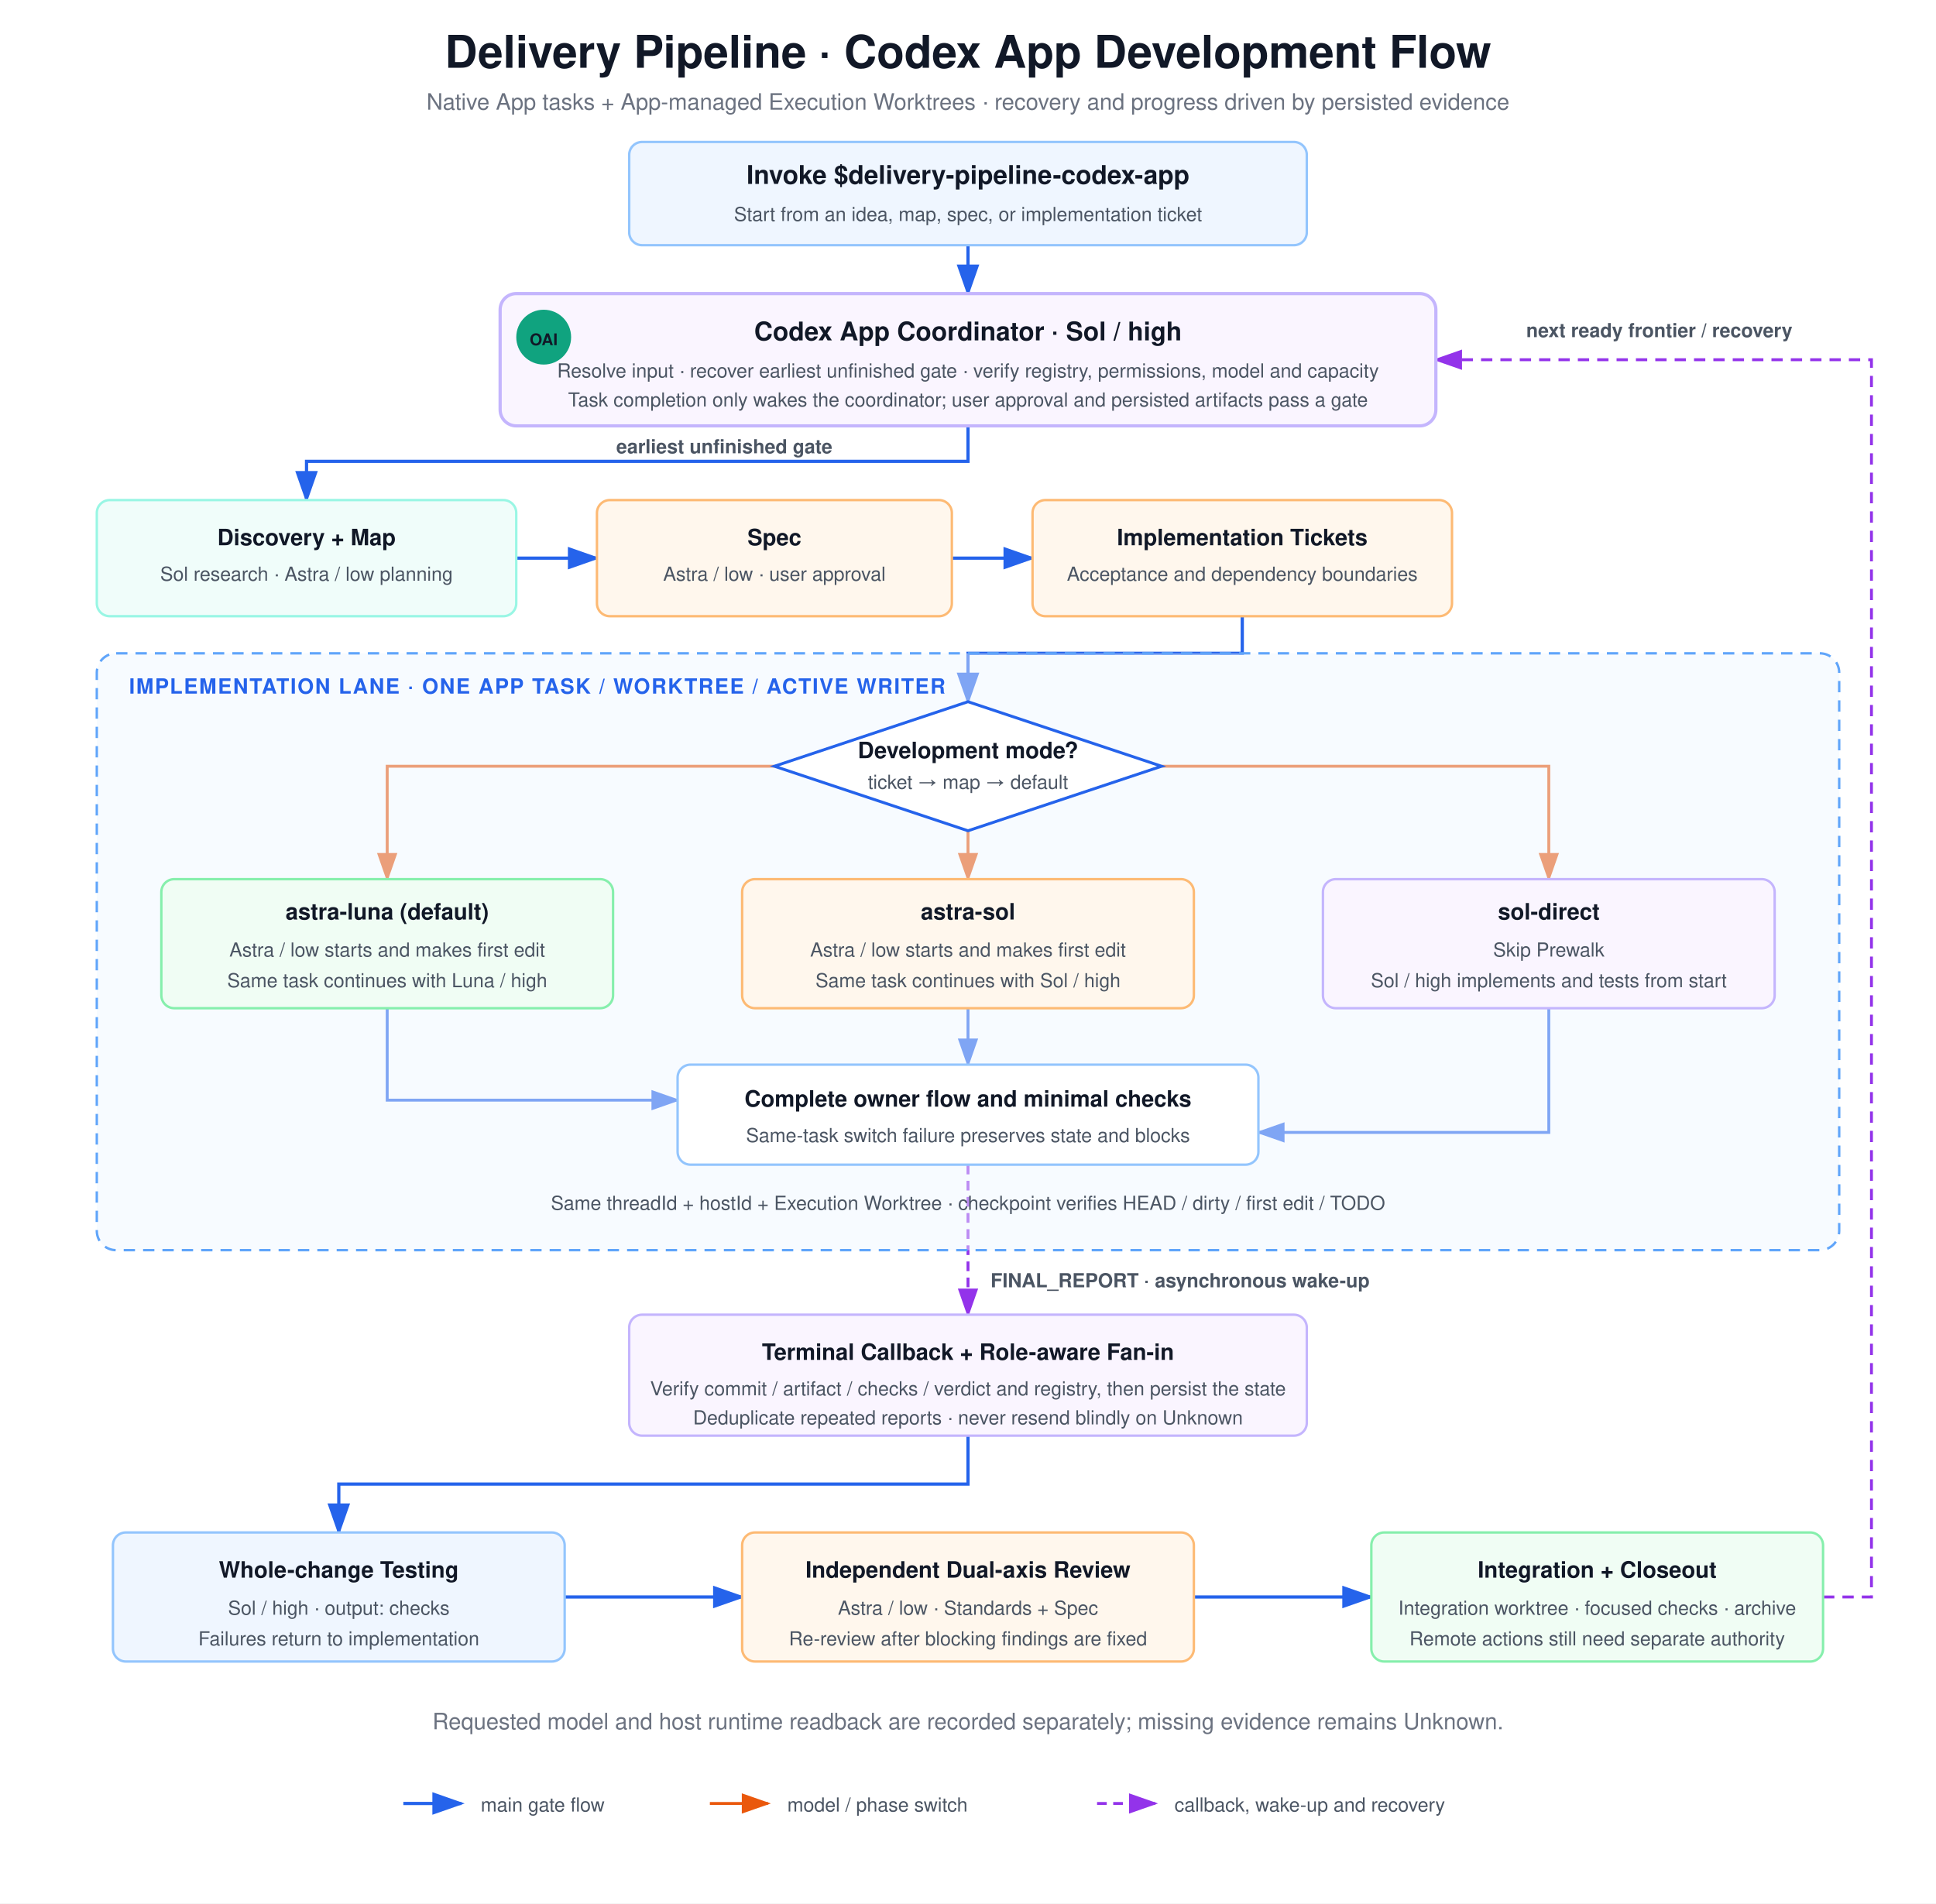
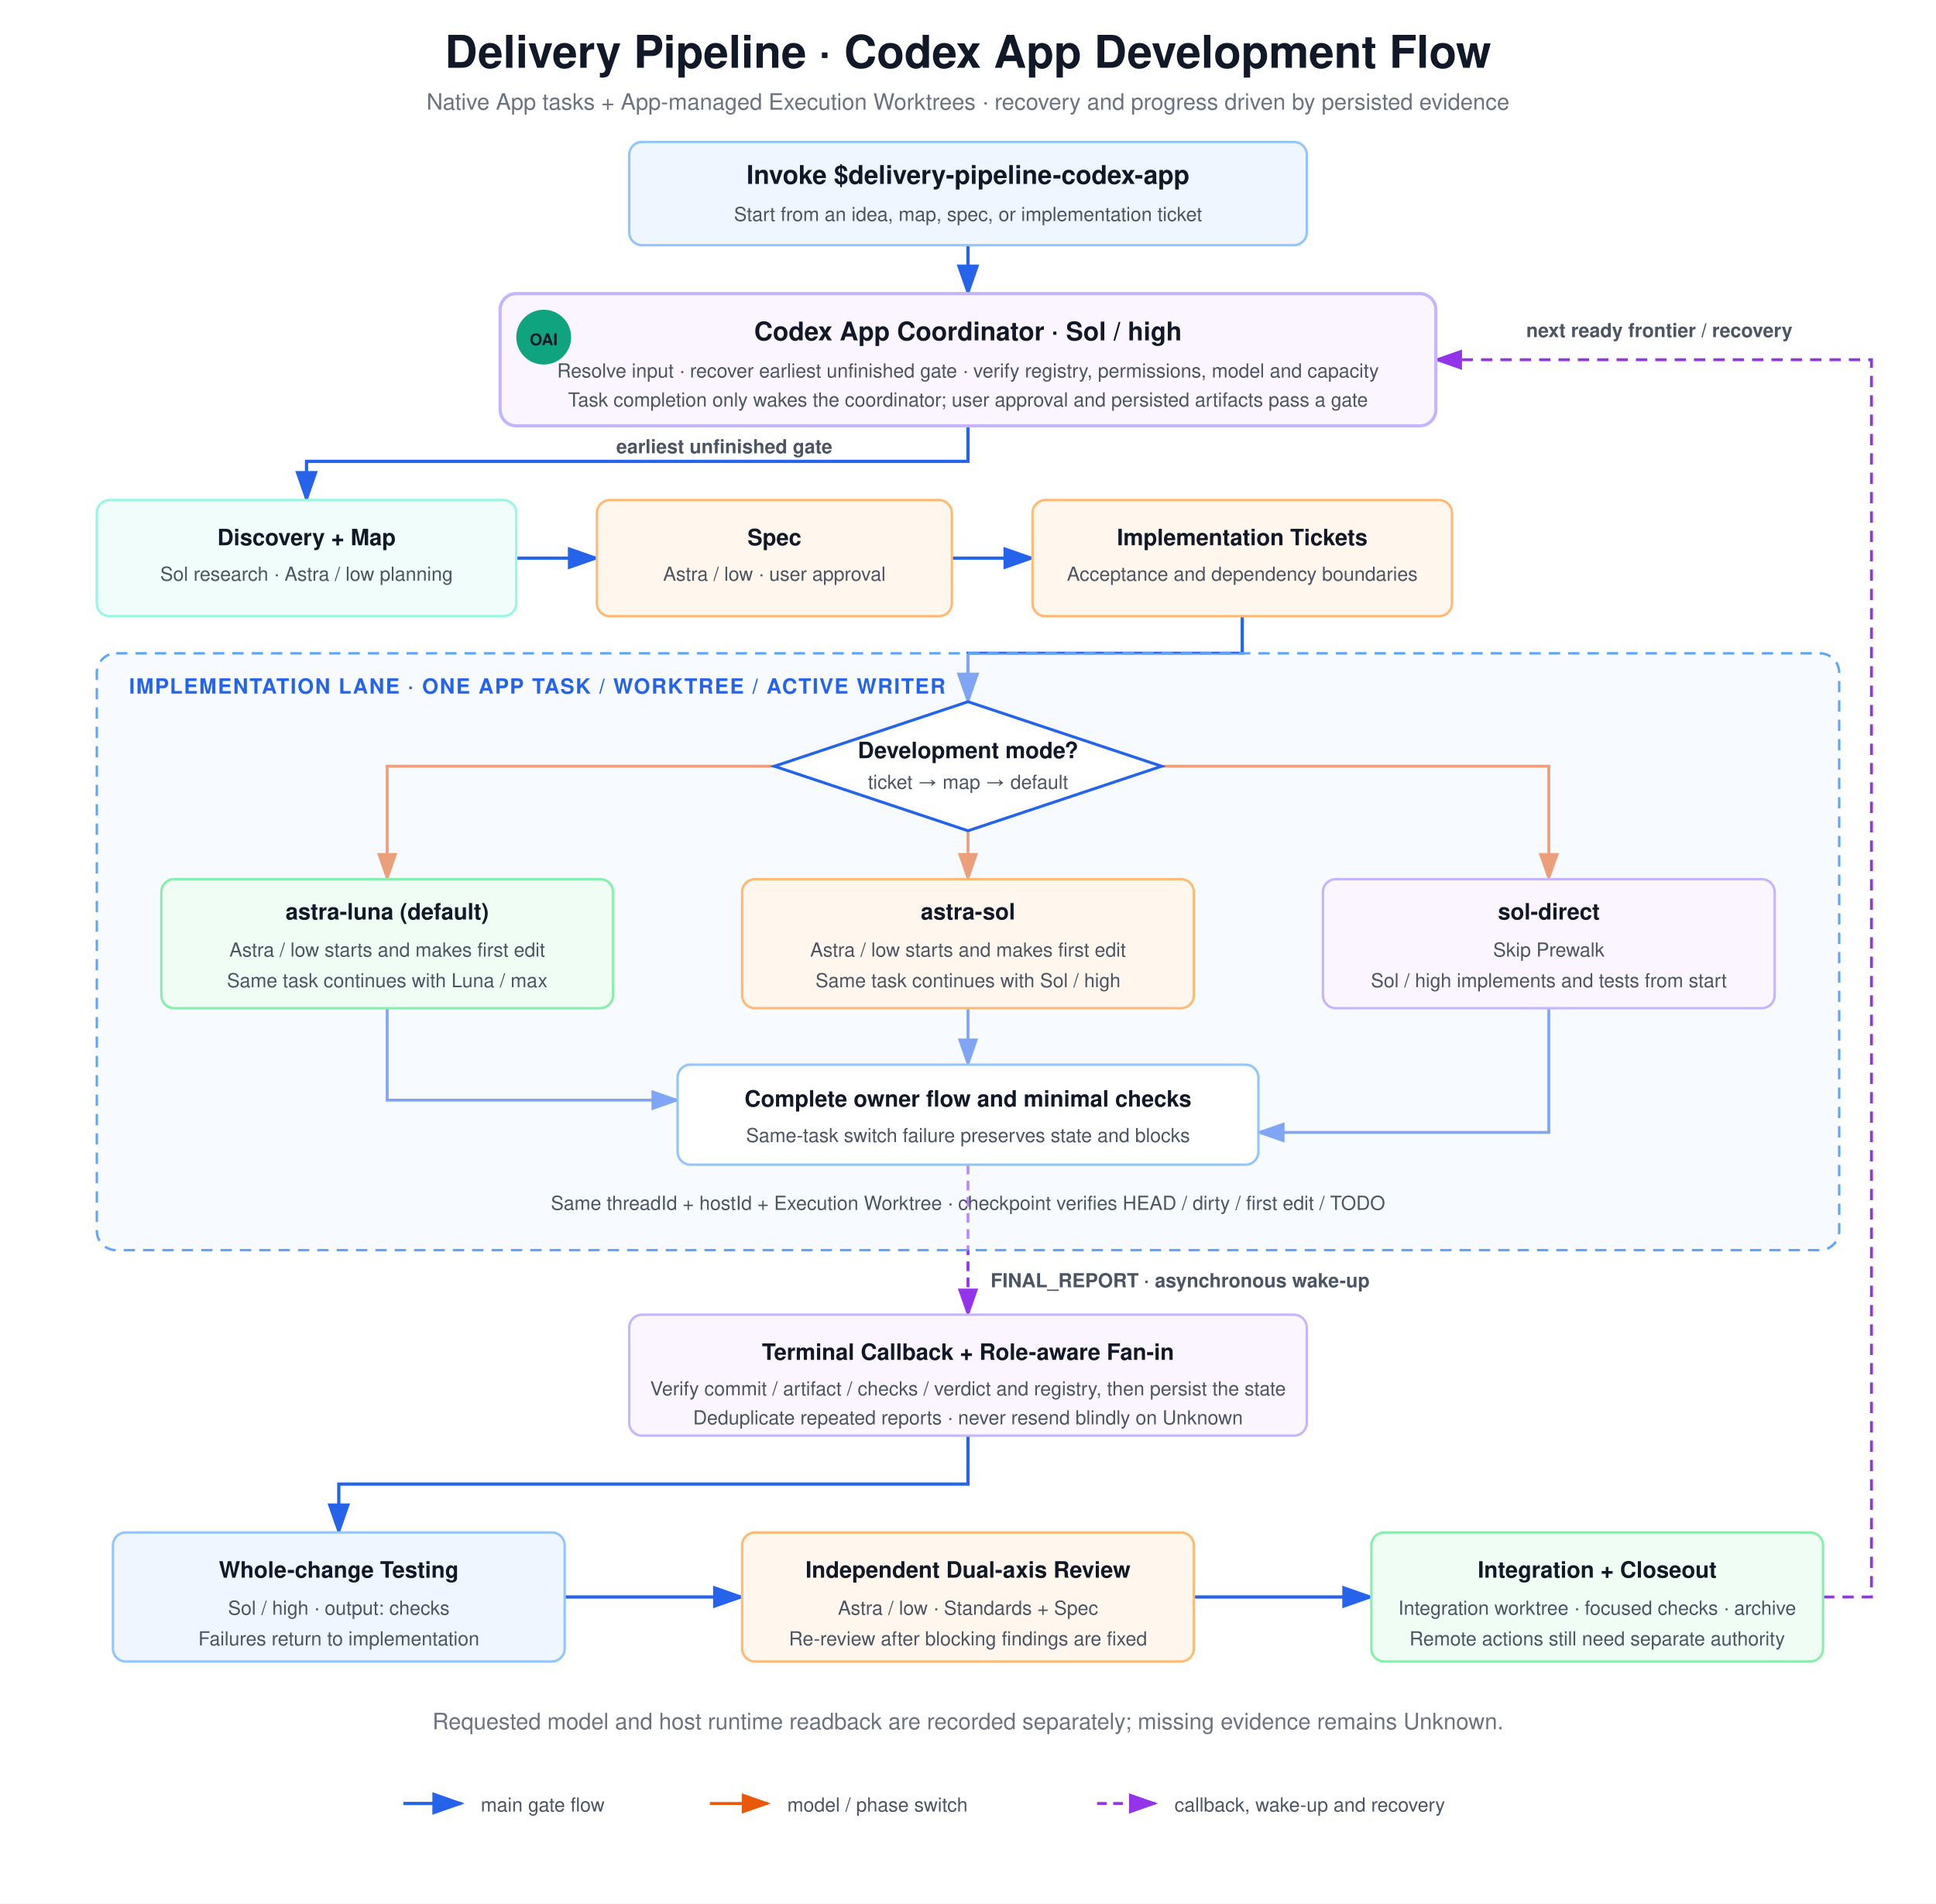
<svg xmlns="http://www.w3.org/2000/svg" viewBox="0 0 1200 1180" width="1200" height="1180" role="img" aria-labelledby="title desc">
  <style>
    text { font-family: 'Helvetica Neue', Helvetica, Arial, 'PingFang SC', 'Microsoft YaHei', sans-serif; fill: #111827; }
    .title { font-size: 28px; font-weight: 700; }
    .subtitle { font-size: 14px; fill: #6b7280; }
    .section { font-size: 13px; font-weight: 700; fill: #2563eb; letter-spacing: .06em; }
    .node-title { font-size: 16px; font-weight: 700; }
    .label { font-size: 14px; font-weight: 600; }
    .detail { font-size: 12px; fill: #4b5563; }
    .edge-label { font-size: 12px; font-weight: 600; fill: #4b5563; }
  </style>
  <defs>
    <marker id="arrow-blue" markerWidth="10" markerHeight="7" refX="9" refY="3.5" orient="auto">
      <polygon points="0 0, 10 3.5, 0 7" fill="#2563eb" />
    </marker>
    <marker id="arrow-orange" markerWidth="10" markerHeight="7" refX="9" refY="3.5" orient="auto">
      <polygon points="0 0, 10 3.5, 0 7" fill="#ea580c" />
    </marker>
    <marker id="arrow-purple" markerWidth="10" markerHeight="7" refX="9" refY="3.5" orient="auto">
      <polygon points="0 0, 10 3.5, 0 7" fill="#9333ea" />
    </marker>
  </defs>
  <rect width="1200" height="1180" fill="#ffffff" />
  <text x="600" y="42" text-anchor="middle" class="title">Delivery Pipeline · Codex App Development Flow</text>
  <text x="600" y="68" text-anchor="middle" class="subtitle">Native App tasks + App-managed Execution Worktrees · recovery and progress driven by persisted evidence</text>
  <path d="M600 152 V182" fill="none" stroke="#2563eb" stroke-width="2" marker-end="url(#arrow-blue)" />
  <path d="M600 264 V286 H190 V310" fill="none" stroke="#2563eb" stroke-width="2" marker-end="url(#arrow-blue)" />
  <path d="M320 346 H370" fill="none" stroke="#2563eb" stroke-width="2" marker-end="url(#arrow-blue)" />
  <path d="M590 346 H640" fill="none" stroke="#2563eb" stroke-width="2" marker-end="url(#arrow-blue)" />
  <path d="M770 382 V405 H600 V435" fill="none" stroke="#2563eb" stroke-width="2" marker-end="url(#arrow-blue)" />
  <path d="M480 475 H240 V545" fill="none" stroke="#ea580c" stroke-width="1.8" marker-end="url(#arrow-orange)" />
  <path d="M600 515 V545" fill="none" stroke="#ea580c" stroke-width="1.8" marker-end="url(#arrow-orange)" />
  <path d="M720 475 H960 V545" fill="none" stroke="#ea580c" stroke-width="1.8" marker-end="url(#arrow-orange)" />
  <path d="M240 625 V682 H420" fill="none" stroke="#2563eb" stroke-width="1.8" marker-end="url(#arrow-blue)" />
  <path d="M600 625 V660" fill="none" stroke="#2563eb" stroke-width="1.8" marker-end="url(#arrow-blue)" />
  <path d="M960 625 V702 H780" fill="none" stroke="#2563eb" stroke-width="1.8" marker-end="url(#arrow-blue)" />
  <path d="M600 722 V815" fill="none" stroke="#9333ea" stroke-width="1.8" stroke-dasharray="6 4" marker-end="url(#arrow-purple)" />
  <path d="M600 890 V920 H210 V950" fill="none" stroke="#2563eb" stroke-width="2" marker-end="url(#arrow-blue)" />
  <path d="M350 990 H460" fill="none" stroke="#2563eb" stroke-width="2" marker-end="url(#arrow-blue)" />
  <path d="M740 990 H850" fill="none" stroke="#2563eb" stroke-width="2" marker-end="url(#arrow-blue)" />
  <path d="M1130 990 H1160 V223 H890" fill="none" stroke="#9333ea" stroke-width="1.8" stroke-dasharray="7 5" marker-end="url(#arrow-purple)" />
  <rect x="390" y="88" width="420" height="64" rx="8" fill="#eff6ff" stroke="#93c5fd" stroke-width="1.5" />
  <text x="600" y="114" text-anchor="middle" class="node-title">Invoke $delivery-pipeline-codex-app</text>
  <text x="600" y="137" text-anchor="middle" class="detail">Start from an idea, map, spec, or implementation ticket</text>
  <rect x="310" y="182" width="580" height="82" rx="10" fill="#faf5ff" stroke="#c4b5fd" stroke-width="2" />
  <rect x="320" y="192" width="34" height="34" rx="17" fill="#10a37f" />
  <text x="337" y="214" text-anchor="middle" font-size="10" font-weight="700" fill="#ffffff">OAI</text>
  <text x="600" y="211" text-anchor="middle" class="node-title">Codex App Coordinator · Sol / high</text>
  <text x="600" y="234" text-anchor="middle" class="detail">Resolve input · recover earliest unfinished gate · verify registry, permissions, model and capacity</text>
  <text x="600" y="252" text-anchor="middle" class="detail">Task completion only wakes the coordinator; user approval and persisted artifacts pass a gate</text>
  <text x="382" y="281" class="edge-label">earliest unfinished gate</text>
  <rect x="60" y="310" width="260" height="72" rx="8" fill="#f0fdfa" stroke="#99f6e4" stroke-width="1.5" />
  <text x="190" y="338" text-anchor="middle" class="label">Discovery + Map</text>
  <text x="190" y="360" text-anchor="middle" class="detail">Sol research · Astra / low planning</text>
  <rect x="370" y="310" width="220" height="72" rx="8" fill="#fff7ed" stroke="#fdba74" stroke-width="1.5" />
  <text x="480" y="338" text-anchor="middle" class="label">Spec</text>
  <text x="480" y="360" text-anchor="middle" class="detail">Astra / low · user approval</text>
  <rect x="640" y="310" width="260" height="72" rx="8" fill="#fff7ed" stroke="#fdba74" stroke-width="1.5" />
  <text x="770" y="338" text-anchor="middle" class="label">Implementation Tickets</text>
  <text x="770" y="360" text-anchor="middle" class="detail">Acceptance and dependency boundaries</text>
  <rect x="60" y="405" width="1080" height="370" rx="12" fill="#eff6ff" fill-opacity="0.45" stroke="#60a5fa" stroke-width="1.5" stroke-dasharray="7 5" />
  <text x="80" y="430" class="section">IMPLEMENTATION LANE · ONE APP TASK / WORKTREE / ACTIVE WRITER</text>
  <polygon points="600,435 720,475 600,515 480,475" fill="#ffffff" stroke="#2563eb" stroke-width="1.8" />
  <text x="600" y="470" text-anchor="middle" class="label">Development mode?</text>
  <text x="600" y="489" text-anchor="middle" class="detail">ticket → map → default</text>
  <rect x="100" y="545" width="280" height="80" rx="8" fill="#f0fdf4" stroke="#86efac" stroke-width="1.5" />
  <text x="240" y="570" text-anchor="middle" class="label">astra-luna (default)</text>
  <text x="240" y="593" text-anchor="middle" class="detail">Astra / low starts and makes first edit</text>
-   <text x="240" y="612" text-anchor="middle" class="detail">Same task continues with Luna / high</text>
+   <text x="240" y="612" text-anchor="middle" class="detail">Same task continues with Luna / max</text>
  <rect x="460" y="545" width="280" height="80" rx="8" fill="#fff7ed" stroke="#fdba74" stroke-width="1.5" />
  <text x="600" y="570" text-anchor="middle" class="label">astra-sol</text>
  <text x="600" y="593" text-anchor="middle" class="detail">Astra / low starts and makes first edit</text>
  <text x="600" y="612" text-anchor="middle" class="detail">Same task continues with Sol / high</text>
  <rect x="820" y="545" width="280" height="80" rx="8" fill="#faf5ff" stroke="#c4b5fd" stroke-width="1.5" />
  <text x="960" y="570" text-anchor="middle" class="label">sol-direct</text>
  <text x="960" y="593" text-anchor="middle" class="detail">Skip Prewalk</text>
  <text x="960" y="612" text-anchor="middle" class="detail">Sol / high implements and tests from start</text>
  <rect x="420" y="660" width="360" height="62" rx="8" fill="#ffffff" stroke="#93c5fd" stroke-width="1.5" />
  <text x="600" y="686" text-anchor="middle" class="label">Complete owner flow and minimal checks</text>
  <text x="600" y="708" text-anchor="middle" class="detail">Same-task switch failure preserves state and blocks</text>
  <text x="600" y="750" text-anchor="middle" class="detail">Same threadId + hostId + Execution Worktree · checkpoint verifies HEAD / dirty / first edit / TODO</text>
  <text x="614" y="798" class="edge-label">FINAL_REPORT · asynchronous wake-up</text>
  <rect x="390" y="815" width="420" height="75" rx="8" fill="#faf5ff" stroke="#c4b5fd" stroke-width="1.5" />
  <text x="600" y="843" text-anchor="middle" class="label">Terminal Callback + Role-aware Fan-in</text>
  <text x="600" y="865" text-anchor="middle" class="detail">Verify commit / artifact / checks / verdict and registry, then persist the state</text>
  <text x="600" y="883" text-anchor="middle" class="detail">Deduplicate repeated reports · never resend blindly on Unknown</text>
  <rect x="70" y="950" width="280" height="80" rx="8" fill="#eff6ff" stroke="#93c5fd" stroke-width="1.5" />
  <text x="210" y="978" text-anchor="middle" class="label">Whole-change Testing</text>
  <text x="210" y="1001" text-anchor="middle" class="detail">Sol / high · output: checks</text>
  <text x="210" y="1020" text-anchor="middle" class="detail">Failures return to implementation</text>
  <rect x="460" y="950" width="280" height="80" rx="8" fill="#fff7ed" stroke="#fdba74" stroke-width="1.5" />
  <text x="600" y="978" text-anchor="middle" class="label">Independent Dual-axis Review</text>
  <text x="600" y="1001" text-anchor="middle" class="detail">Astra / low · Standards + Spec</text>
  <text x="600" y="1020" text-anchor="middle" class="detail">Re-review after blocking findings are fixed</text>
  <rect x="850" y="950" width="280" height="80" rx="8" fill="#f0fdf4" stroke="#86efac" stroke-width="1.5" />
  <text x="990" y="978" text-anchor="middle" class="label">Integration + Closeout</text>
  <text x="990" y="1001" text-anchor="middle" class="detail">Integration worktree · focused checks · archive</text>
  <text x="990" y="1020" text-anchor="middle" class="detail">Remote actions still need separate authority</text>
  <text x="946" y="209" class="edge-label">next ready frontier / recovery</text>
  <text x="600" y="1072" text-anchor="middle" class="subtitle">Requested model and host runtime readback are recorded separately; missing evidence remains Unknown.</text>
  <g transform="translate(250,1110)">
    <line x1="0" y1="8" x2="36" y2="8" stroke="#2563eb" stroke-width="2" marker-end="url(#arrow-blue)" />
    <text x="48" y="13" class="detail">main gate flow</text>
    <line x1="190" y1="8" x2="226" y2="8" stroke="#ea580c" stroke-width="1.8" marker-end="url(#arrow-orange)" />
    <text x="238" y="13" class="detail">model / phase switch</text>
    <line x1="430" y1="8" x2="466" y2="8" stroke="#9333ea" stroke-width="1.8" stroke-dasharray="6 4" marker-end="url(#arrow-purple)" />
    <text x="478" y="13" class="detail">callback, wake-up and recovery</text>
  </g>
</svg>
